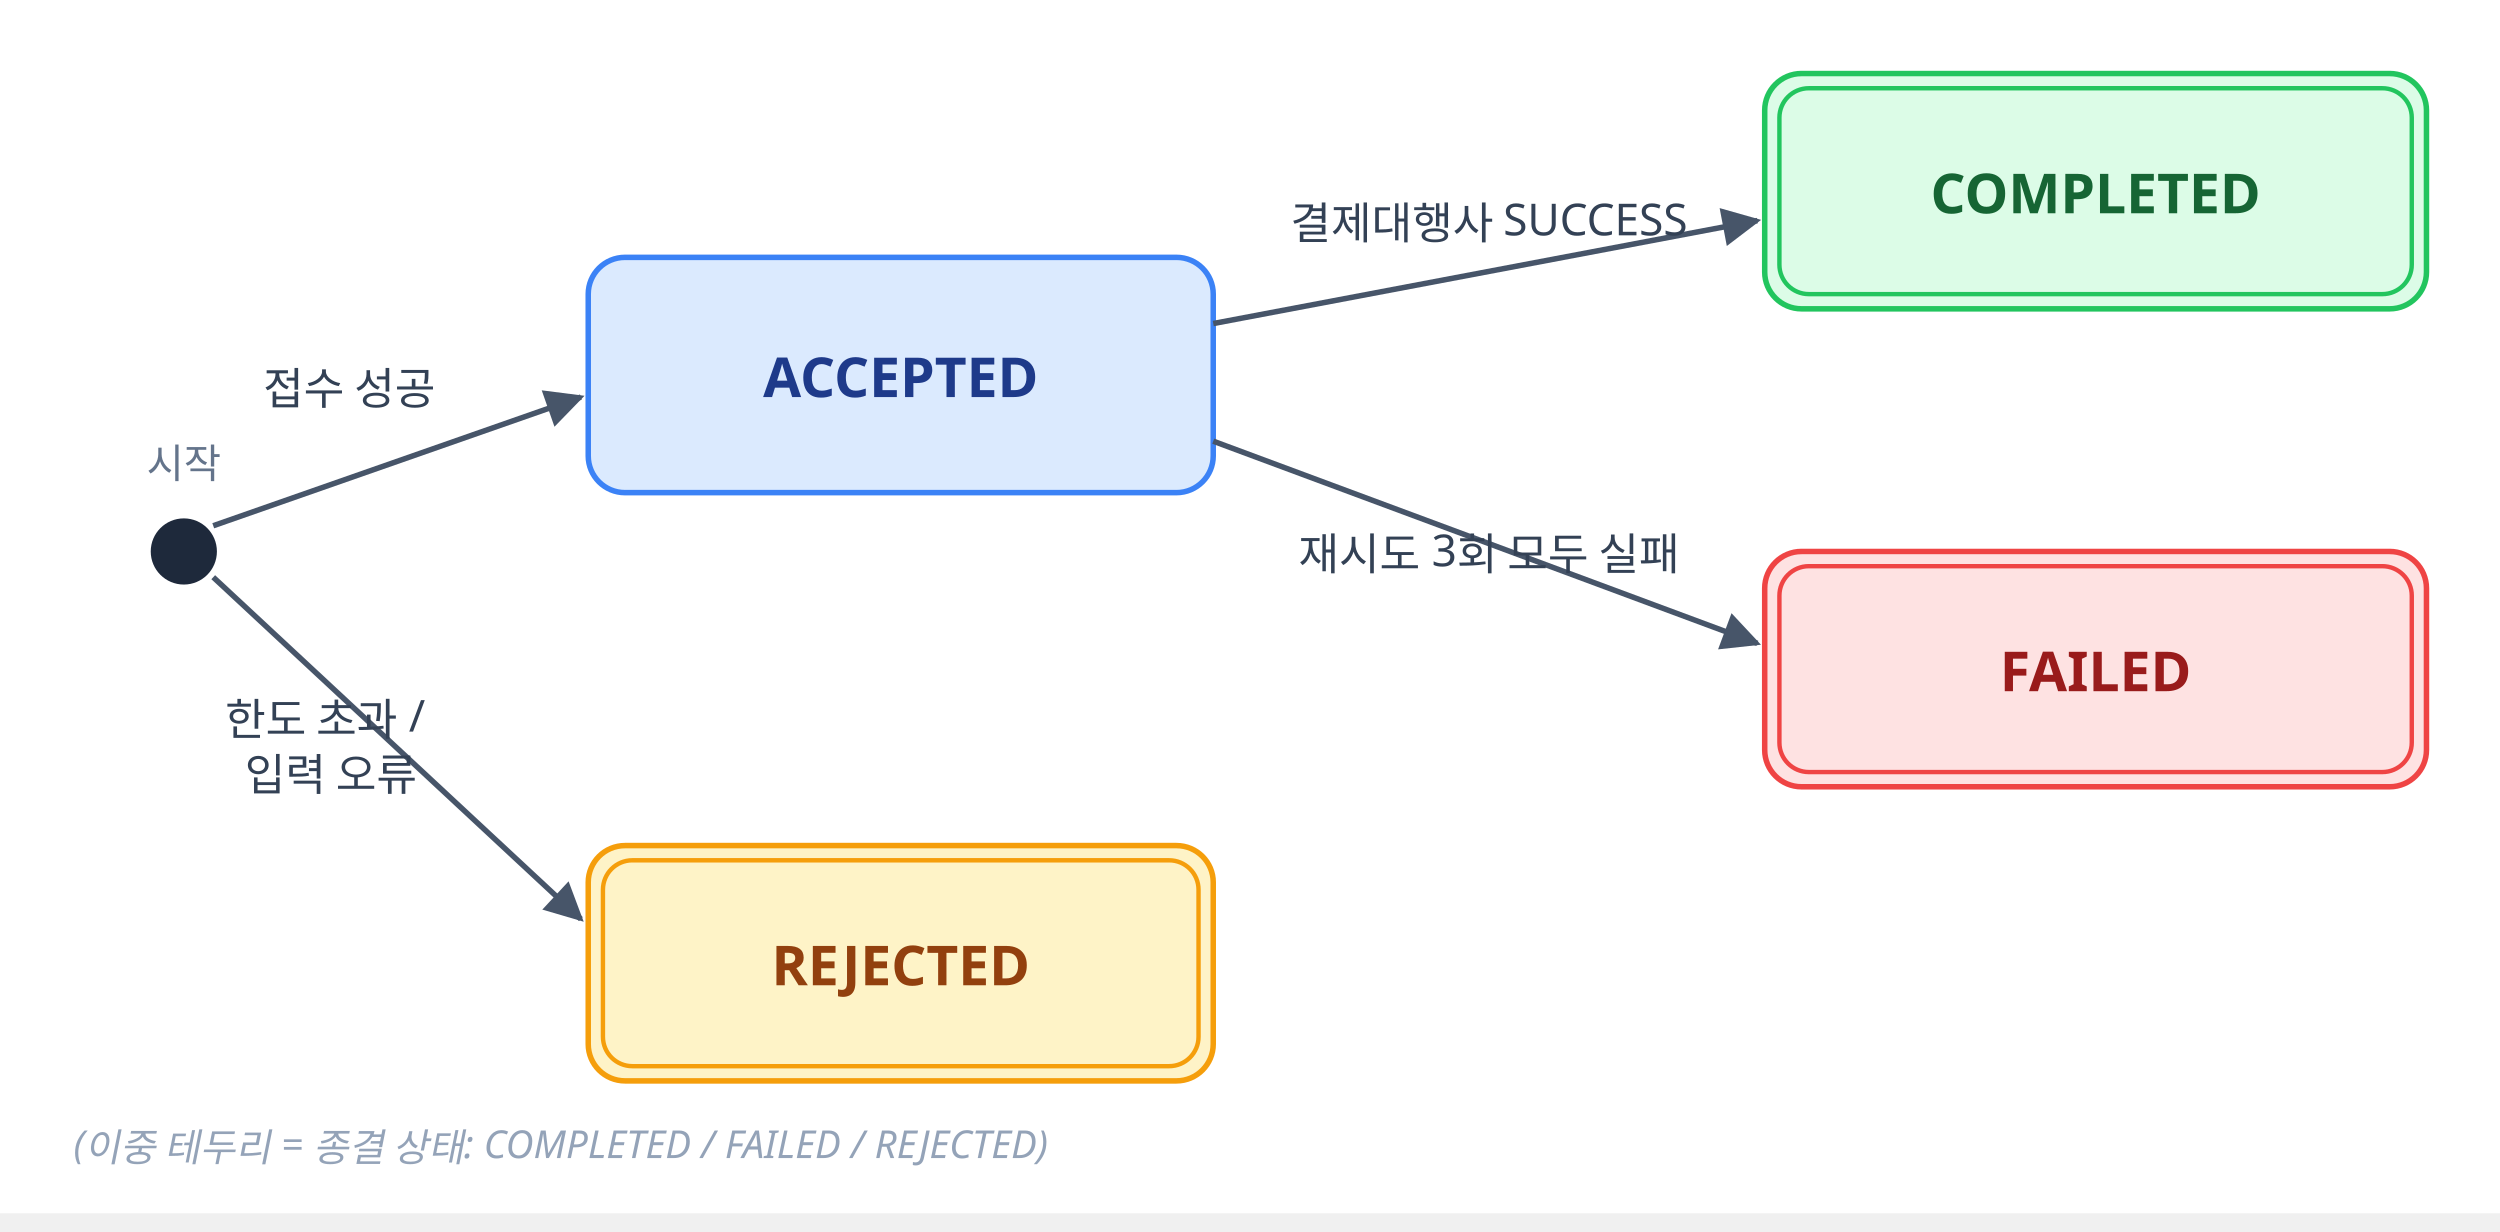
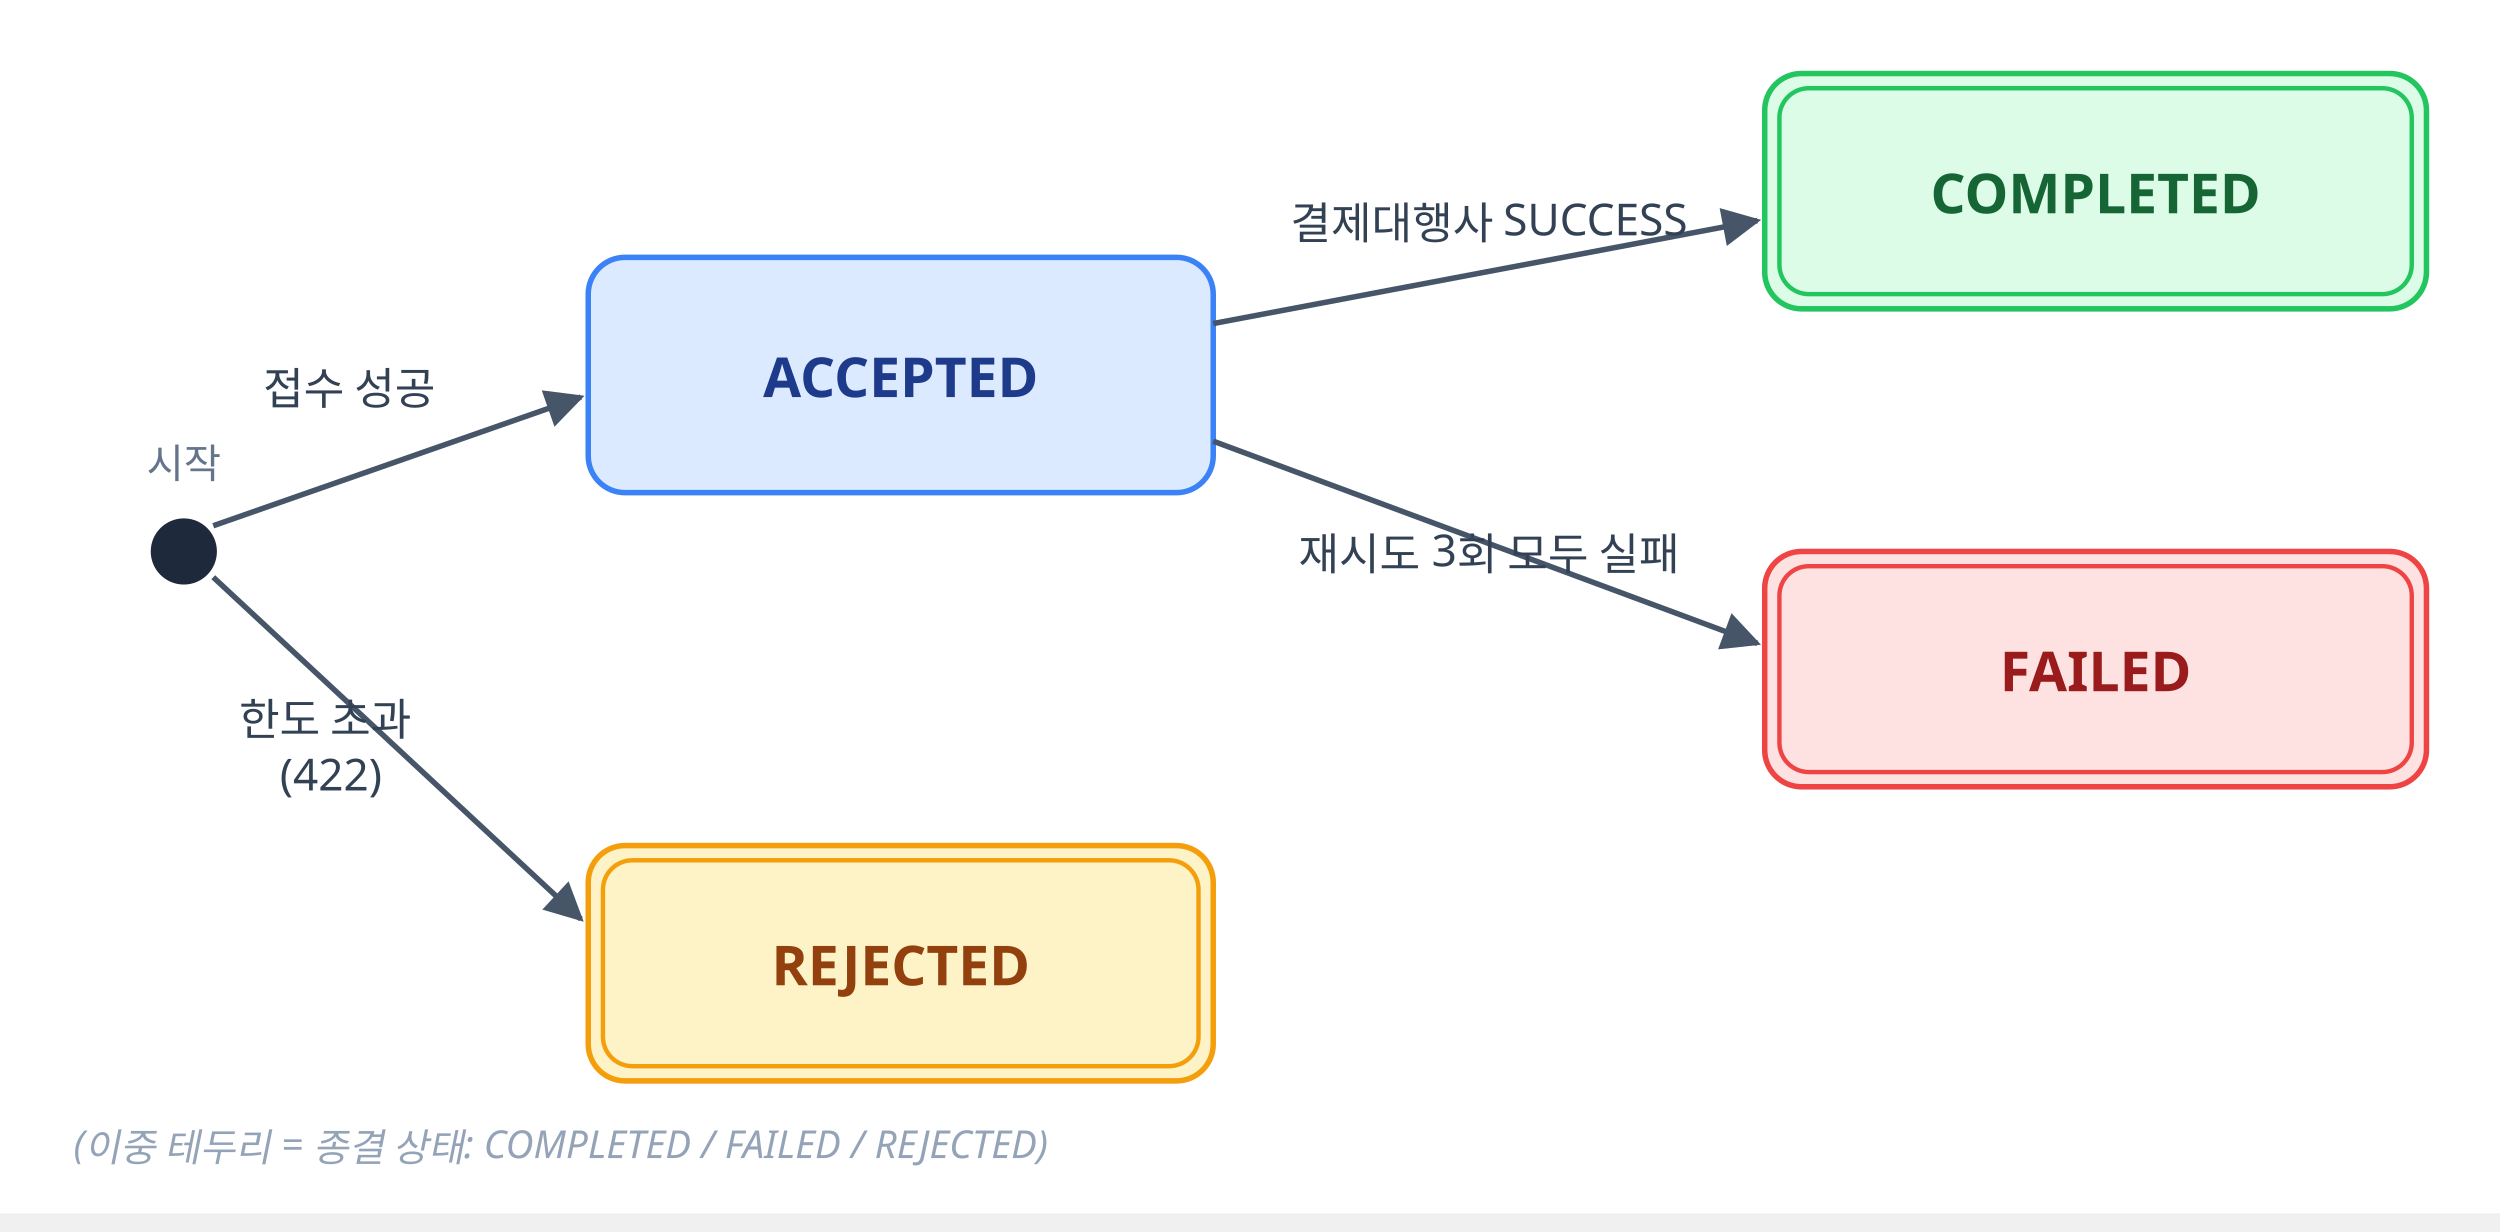
- <svg xmlns="http://www.w3.org/2000/svg" viewBox="0 20 680 335" width="680" height="335" role="img" aria-label="환불 상태 전이도: 접수되면 ACCEPTED, 결제대행사가 성공하면 COMPLETED, 재시도를 모두 소진하면 FAILED, 한도 초과나 입력 오류면 처음부터 REJECTED">
+ <svg xmlns="http://www.w3.org/2000/svg" viewBox="0 20 680 335" width="680" height="335" role="img" aria-label="환불 상태 전이도: 접수되면 ACCEPTED, 결제대행사가 성공하면 COMPLETED, 재시도를 모두 소진하면 FAILED, 한도 초과면 처음부터 REJECTED. 입력 오류는 저장하지 않으므로 상태가 없다">
  <rect width="720" height="350" fill="#ffffff" />
  <defs>
    <marker id="arrow2" viewBox="0 0 10 10" refX="9" refY="5" markerWidth="7" markerHeight="7" orient="auto-start-reverse">
      <path d="M0,0 L10,5 L0,10 z" fill="#475569" />
    </marker>
  </defs>
  <circle cx="50" cy="170" r="9" fill="#1e293b" />
  <text x="50" y="150" text-anchor="middle" font-size="11" fill="#64748b" font-family="sans-serif">시작</text>
  <rect x="160" y="90" width="170" height="64" rx="10" fill="#dbeafe" stroke="#3b82f6" stroke-width="1.5" />
  <text x="245" y="128" text-anchor="middle" font-size="15" font-weight="700" fill="#1e3a8a" font-family="sans-serif">ACCEPTED</text>
  <rect x="160" y="250" width="170" height="64" rx="10" fill="#fef3c7" stroke="#f59e0b" stroke-width="1.5" />
  <rect x="164" y="254" width="162" height="56" rx="8" fill="none" stroke="#f59e0b" stroke-width="1.2" />
  <text x="245" y="288" text-anchor="middle" font-size="15" font-weight="700" fill="#92400e" font-family="sans-serif">REJECTED</text>
  <rect x="480" y="40" width="180" height="64" rx="10" fill="#dcfce7" stroke="#22c55e" stroke-width="1.5" />
  <rect x="484" y="44" width="172" height="56" rx="8" fill="none" stroke="#22c55e" stroke-width="1.2" />
  <text x="570" y="78" text-anchor="middle" font-size="15" font-weight="700" fill="#166534" font-family="sans-serif">COMPLETED</text>
  <rect x="480" y="170" width="180" height="64" rx="10" fill="#fee2e2" stroke="#ef4444" stroke-width="1.5" />
  <rect x="484" y="174" width="172" height="56" rx="8" fill="none" stroke="#ef4444" stroke-width="1.2" />
  <text x="570" y="208" text-anchor="middle" font-size="15" font-weight="700" fill="#991b1b" font-family="sans-serif">FAILED</text>
  <line x1="58" y1="163" x2="158" y2="128" stroke="#475569" stroke-width="1.5" marker-end="url(#arrow2)" />
  <text x="95" y="130" text-anchor="middle" font-size="12" fill="#334155" font-family="sans-serif">접수 성공</text>
  <line x1="58" y1="177" x2="158" y2="270" stroke="#475569" stroke-width="1.5" marker-end="url(#arrow2)" />
  <text text-anchor="middle" font-family="sans-serif" fill="#334155">
-     <tspan x="90" y="220" font-size="12">한도 초과 /</tspan>
-     <tspan x="90" y="235" font-size="12">입력 오류</tspan>
+     <tspan x="90" y="220" font-size="12">한도 초과</tspan>
+     <tspan x="90" y="235" font-size="12">(422)</tspan>
  </text>
  <line x1="330" y1="108" x2="478" y2="80" stroke="#475569" stroke-width="1.5" marker-end="url(#arrow2)" />
  <text x="405" y="85" text-anchor="middle" font-size="12" fill="#334155" font-family="sans-serif">결제대행사 SUCCESS</text>
  <line x1="330" y1="140" x2="478" y2="195" stroke="#475569" stroke-width="1.5" marker-end="url(#arrow2)" />
  <text x="405" y="175" text-anchor="middle" font-size="12" fill="#334155" font-family="sans-serif">재시도 3회 모두 실패</text>
  <text x="20" y="335" font-size="10.5" fill="#94a3b8" font-family="sans-serif" font-style="italic">(이중 테두리 = 종결 상태: COMPLETED / FAILED / REJECTED)</text>
</svg>
